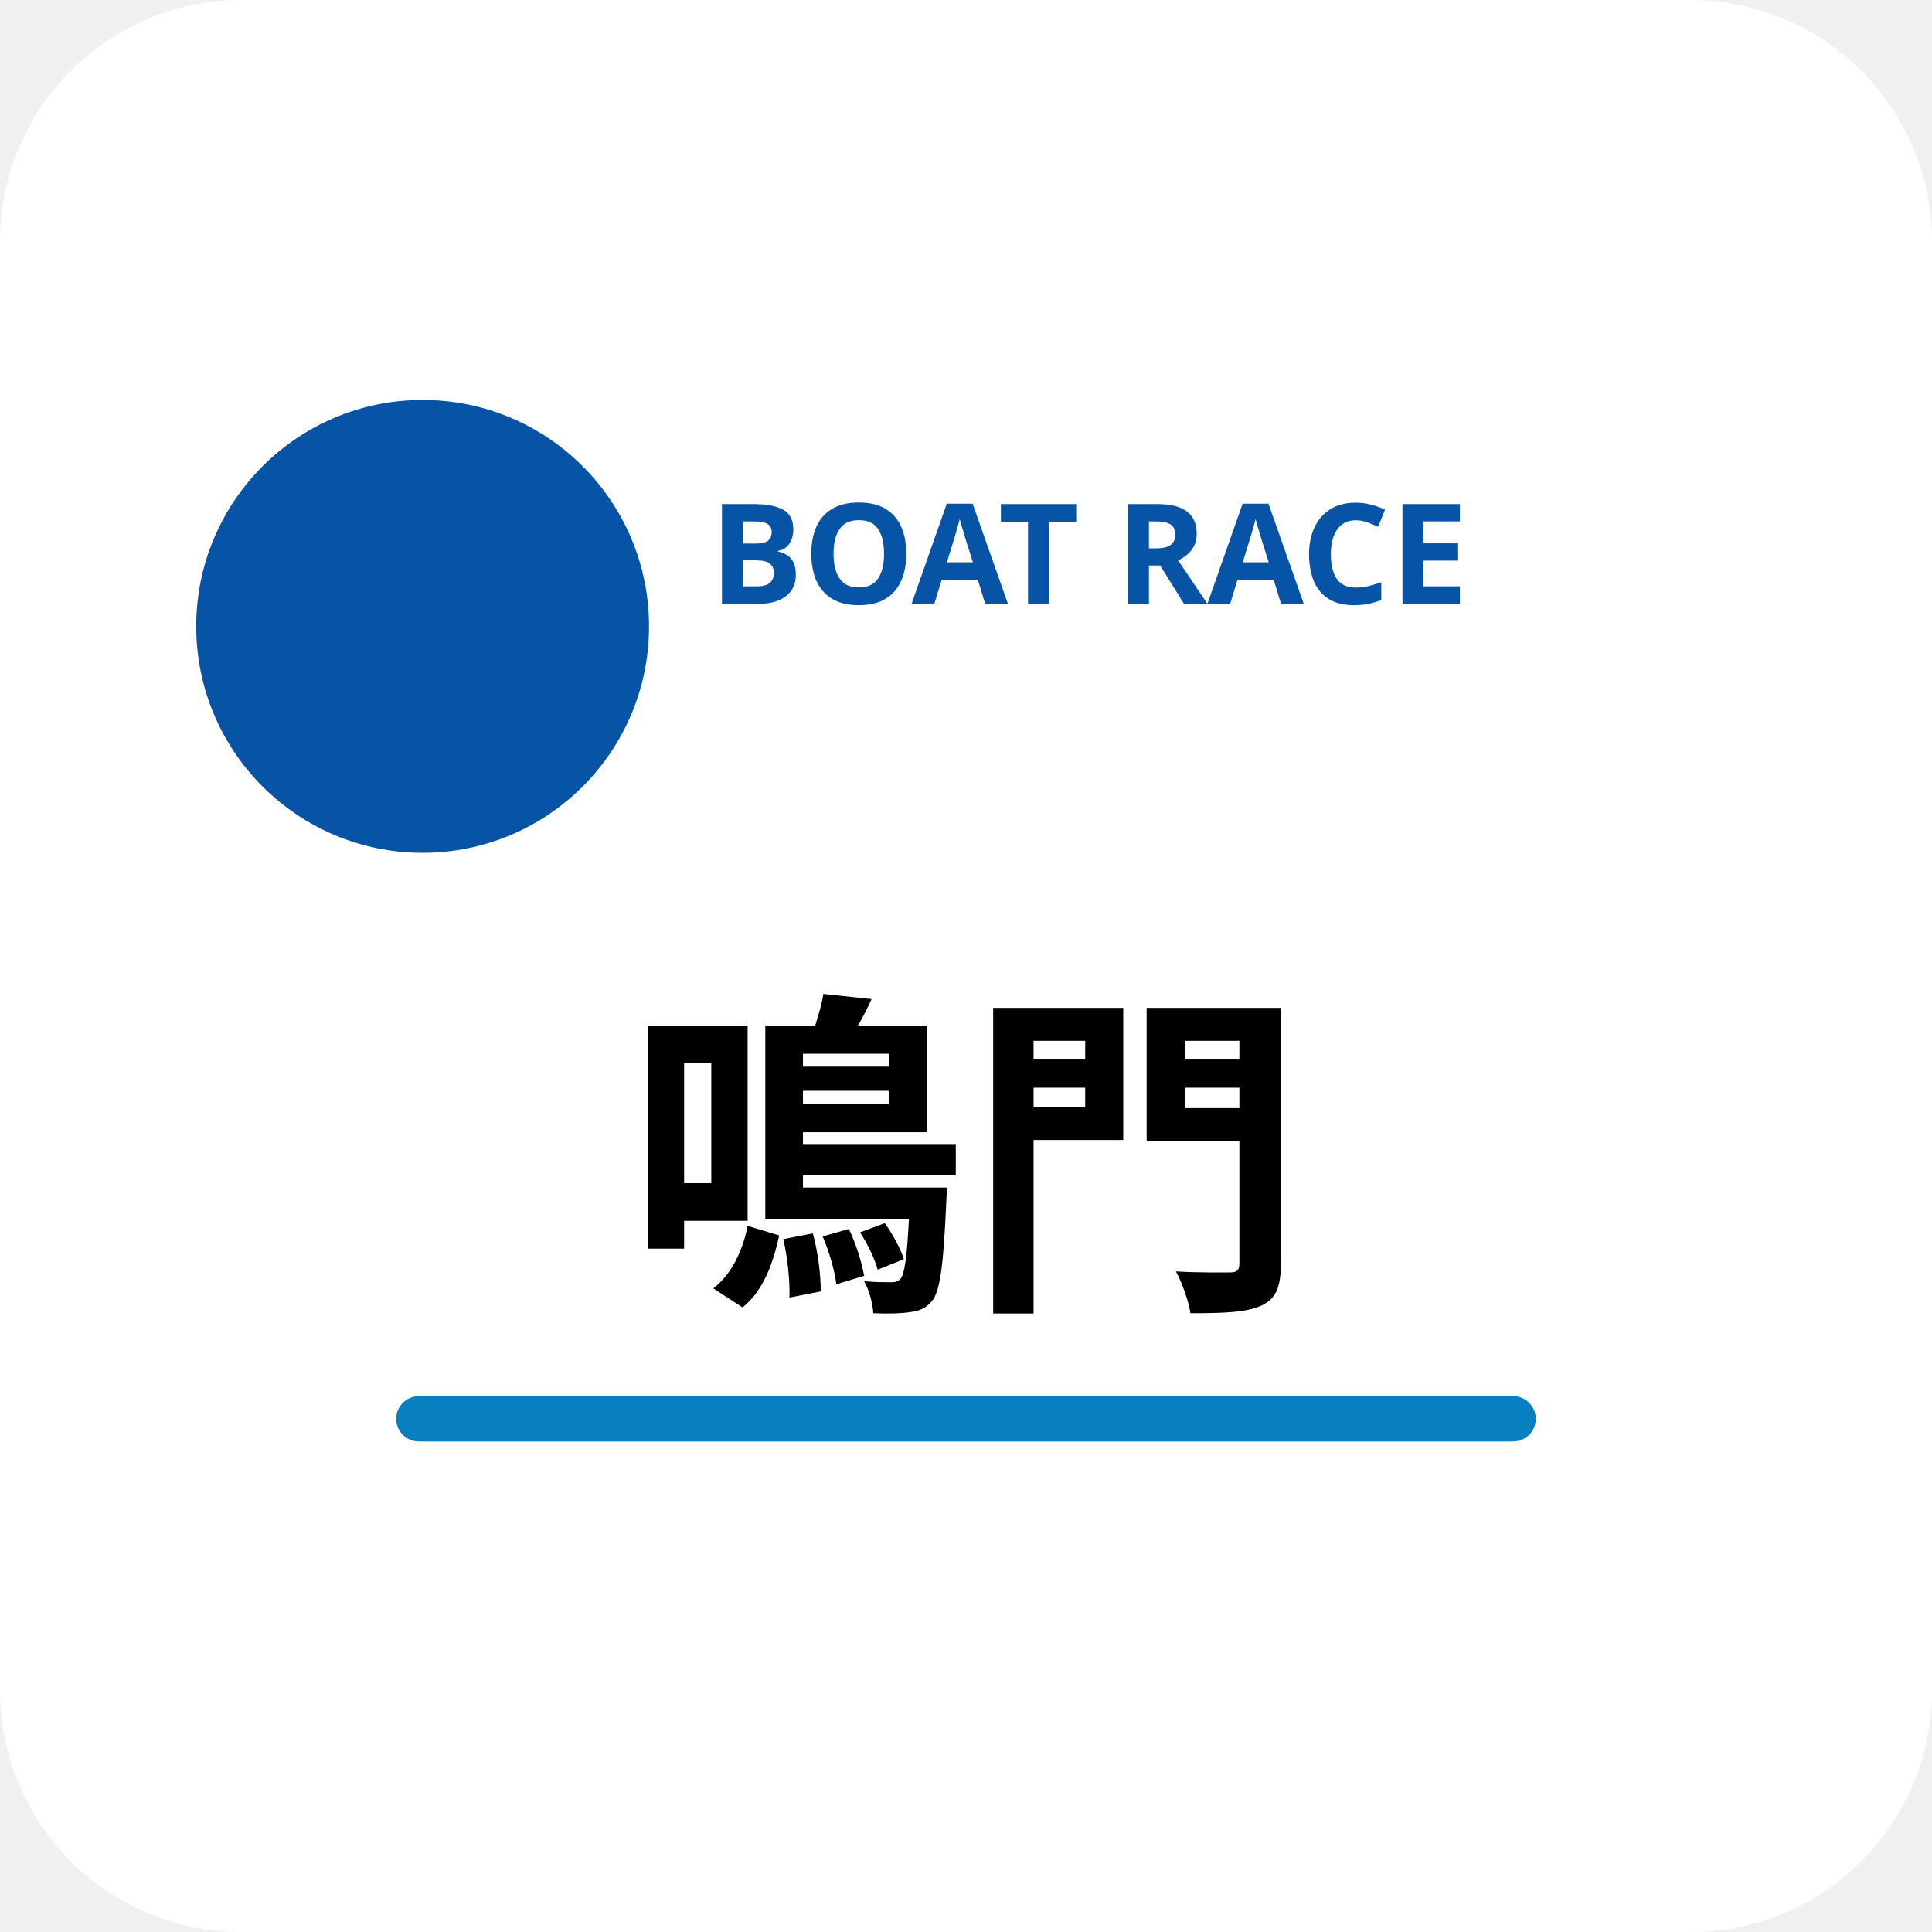
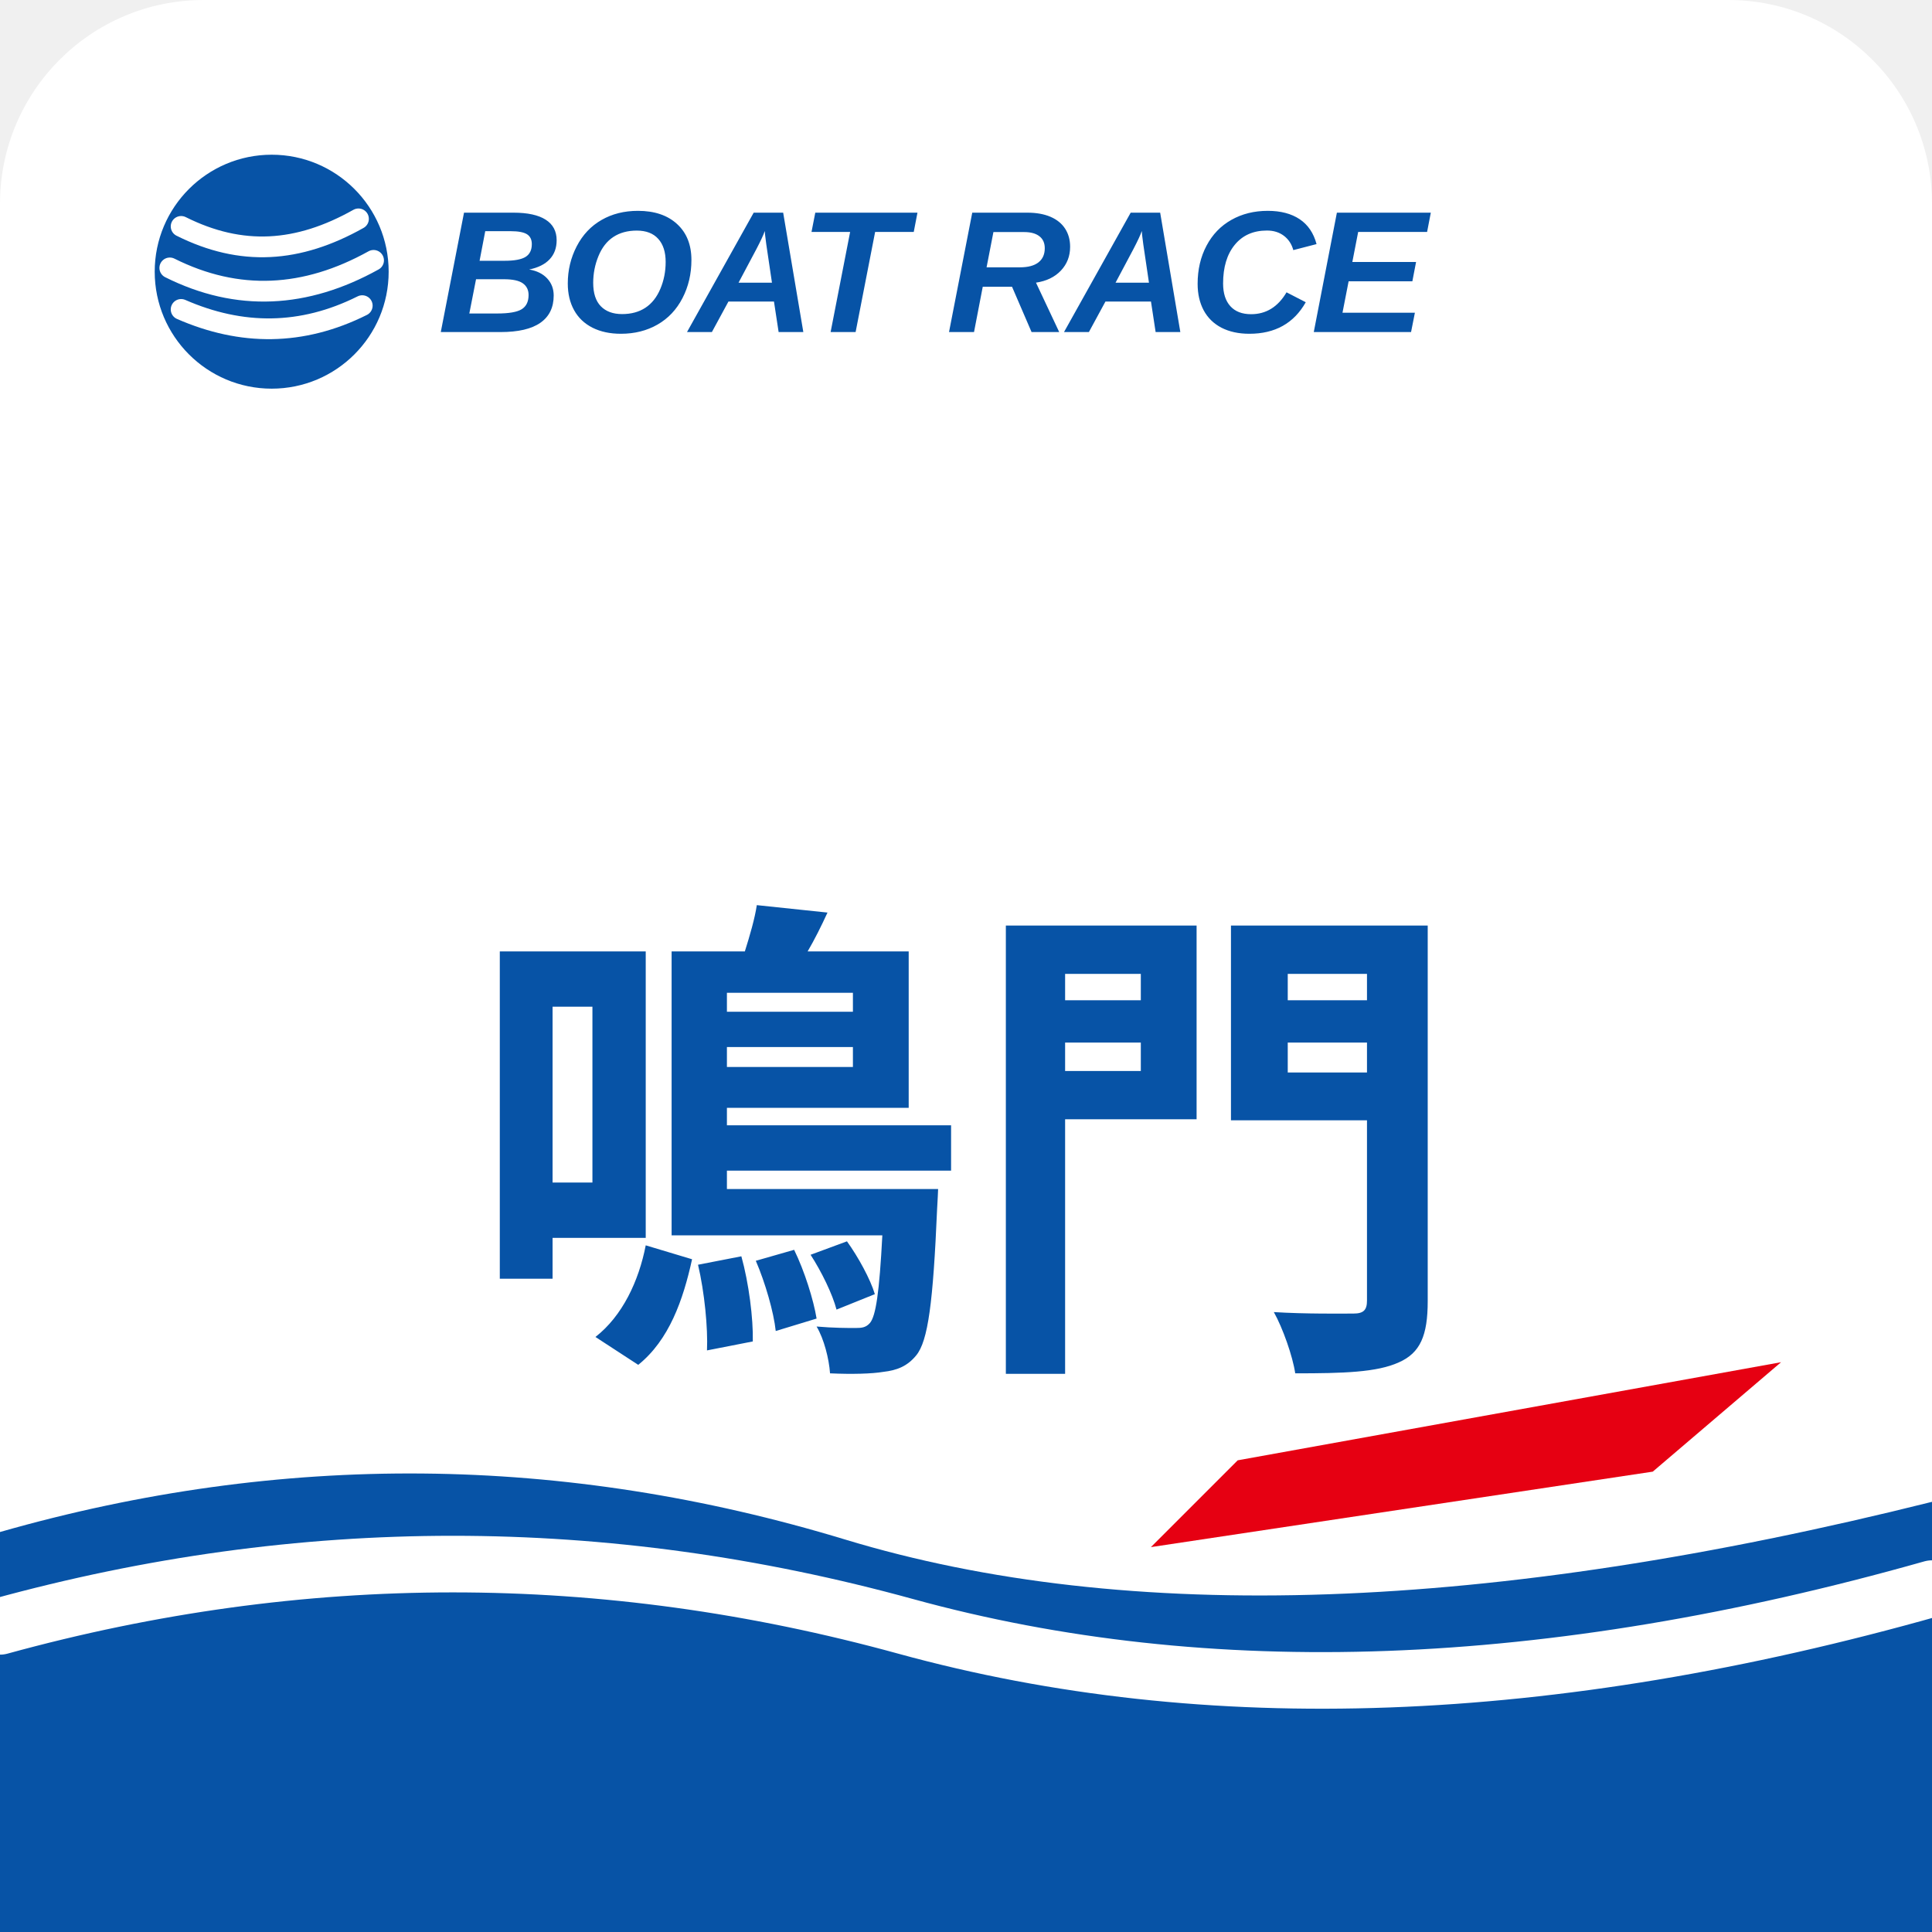
<svg xmlns="http://www.w3.org/2000/svg" viewBox="0 0 512 512">
-   <rect width="512" height="512" rx="64" fill="white" />
+   <rect width="512" height="512" rx="54" fill="#fff" />
  <g fill="#0753a6">
-     <circle cx="112" cy="166" r="60" />
-     <text x="188" y="160" font-family="sans-serif" font-size="37" font-weight="900">BOAT RACE</text>
+     <circle cx="72" cy="72" r="31" />
+     <path d="M48 60c16 8 31 7 47-2M45 71c18 9 36 8 54-2M48 82c16 7 32 7 48-1" fill="none" stroke="#fff" stroke-width="5.5" stroke-linecap="round" />
+     <text x="116" y="88" font-family="Arial,Helvetica,sans-serif" font-size="46" font-weight="900" font-style="italic" letter-spacing="-1">BOAT RACE</text>
  </g>
-   <text x="256" y="340" text-anchor="middle" font-family="sans-serif" font-size="90" font-weight="900">鳴門</text>
-   <rect x="105" y="370" width="302" height="12" rx="6" fill="#087fc1" />
+   <text x="256" y="306" text-anchor="middle" dominant-baseline="middle" font-family="'Noto Sans JP','Hiragino Kaku Gothic ProN','Yu Gothic',sans-serif" font-size="132" font-weight="900" fill="#0753a6">鳴門</text>
+   <path d="M0 406 Q112 374 224 408 T512 398 L512 512 L0 512 Z" fill="#0753a6" />
+   <path d="M0 431 Q120 398 240 431 T512 421" fill="none" stroke="#fff" stroke-width="15" stroke-linecap="round" />
+   <path d="M328 387 L472 361 L438 390 L305 410 Z" fill="#e60012" />
</svg>
